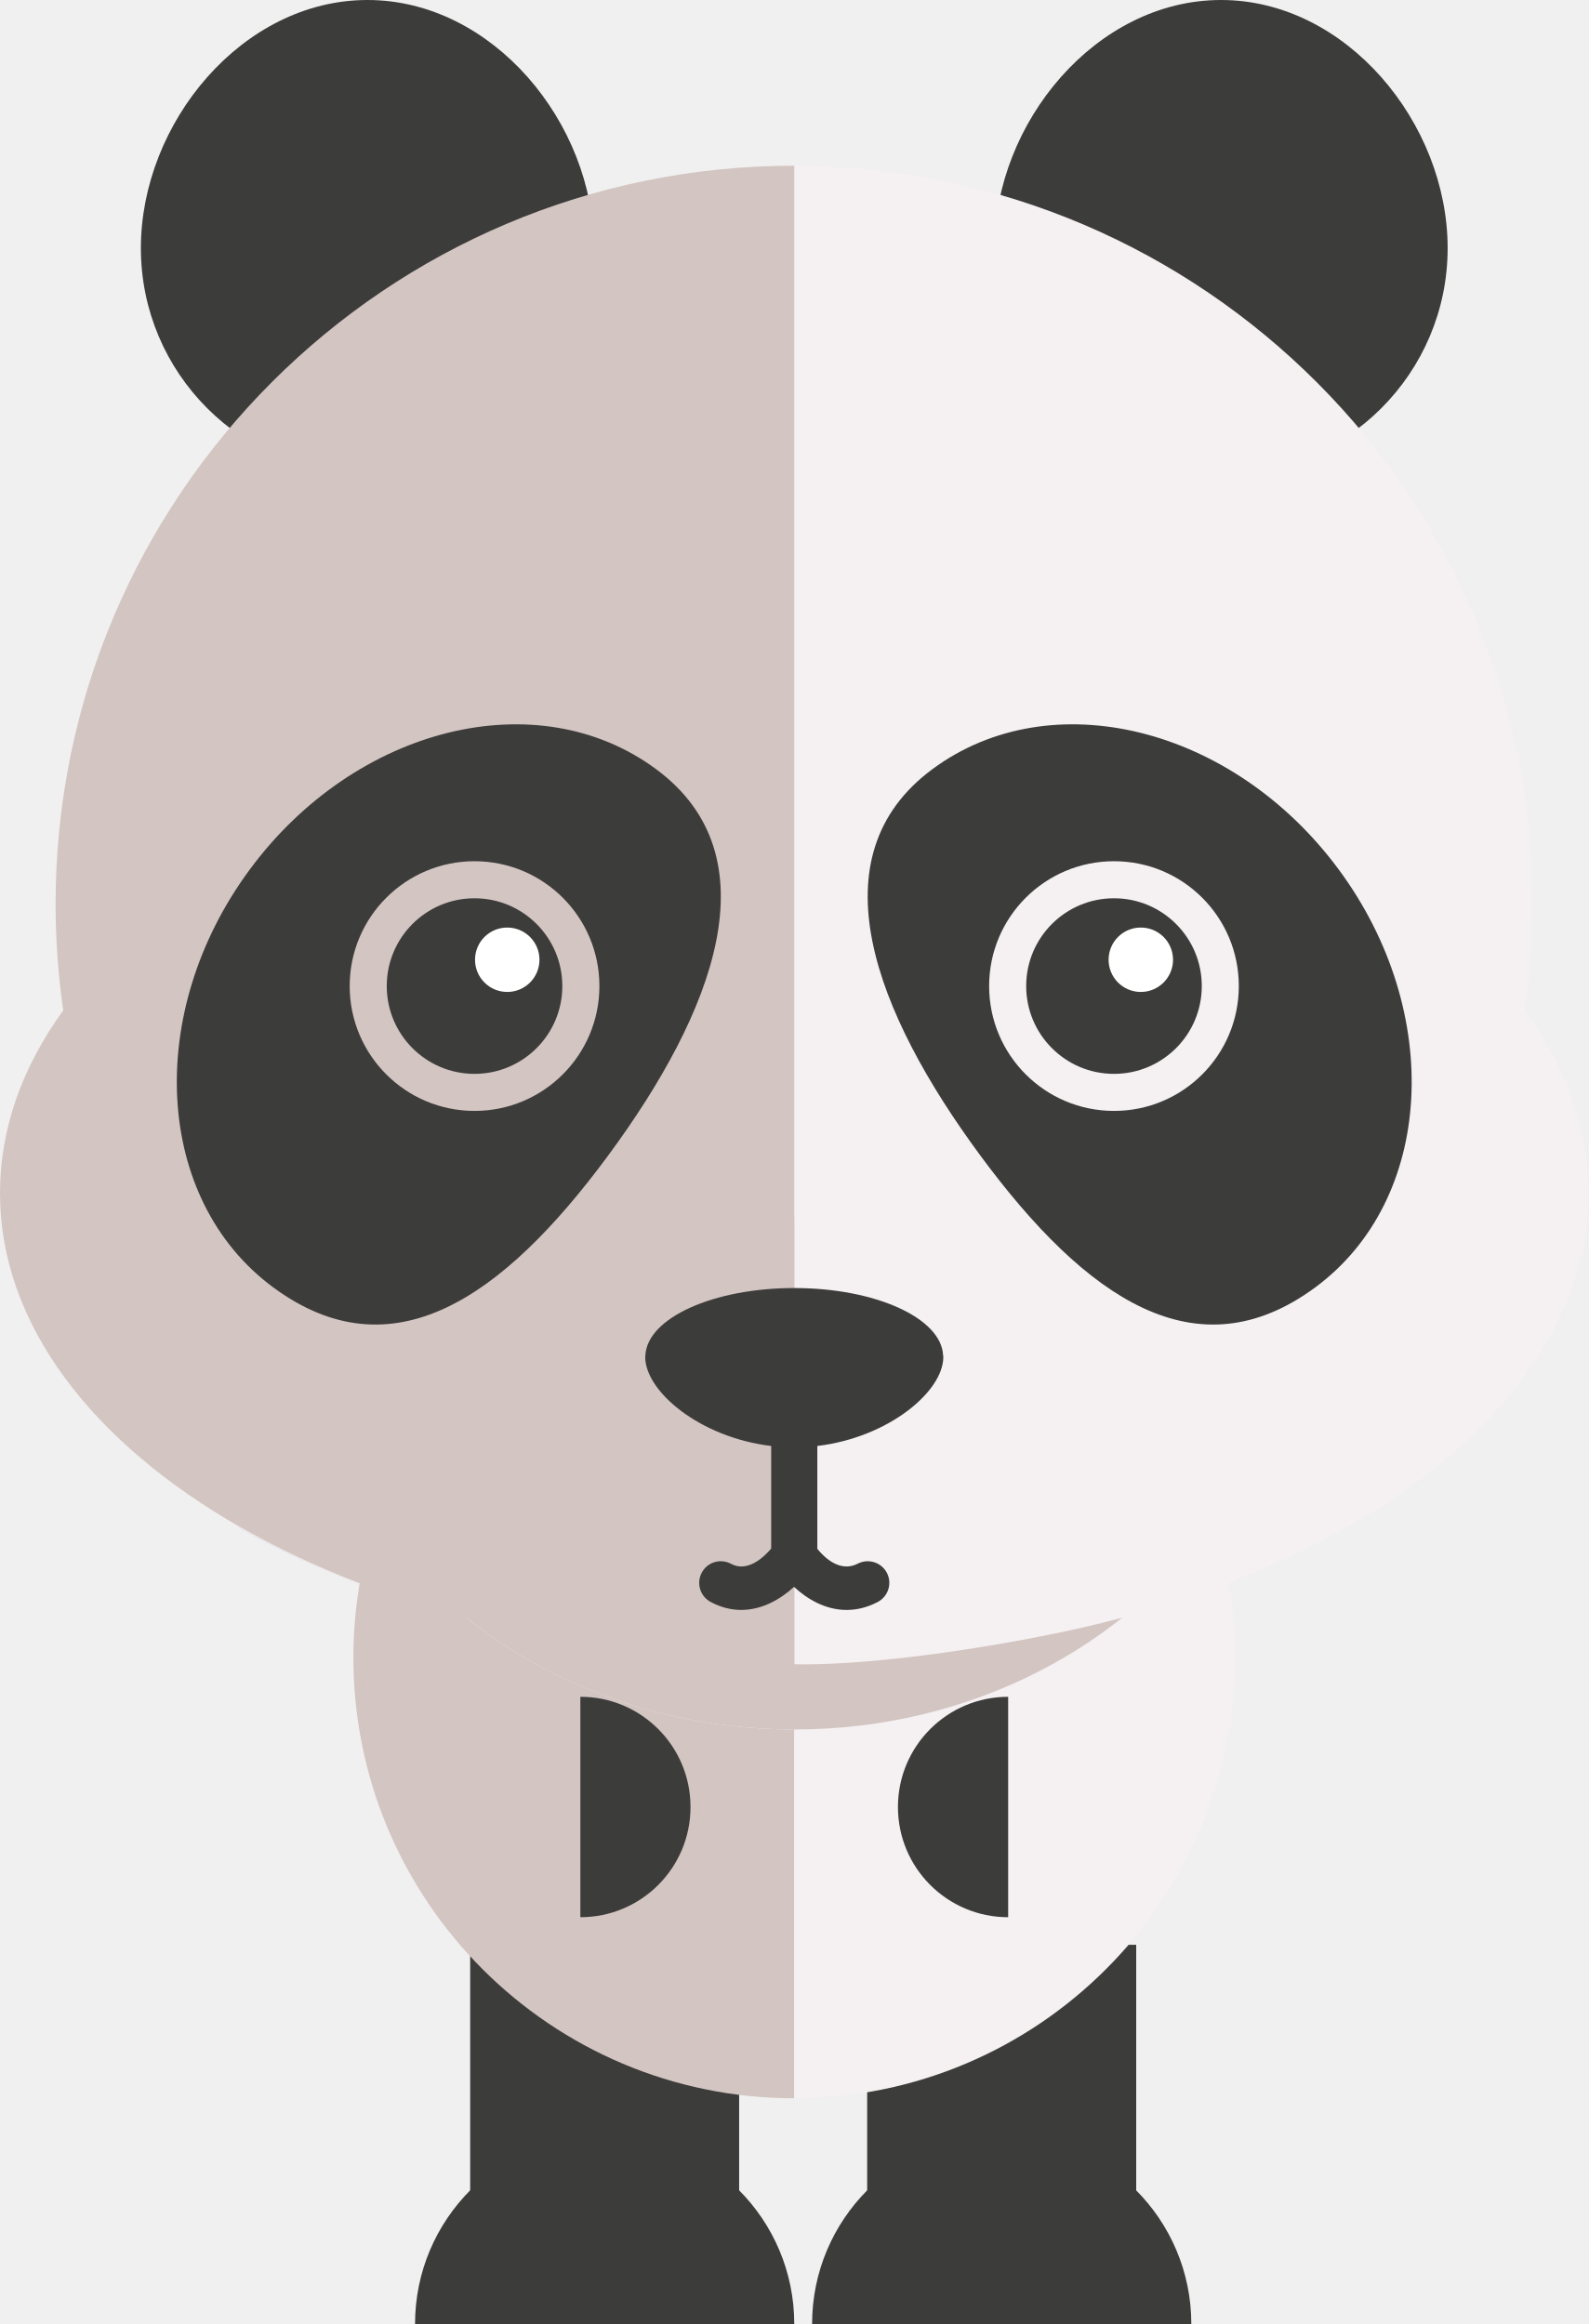
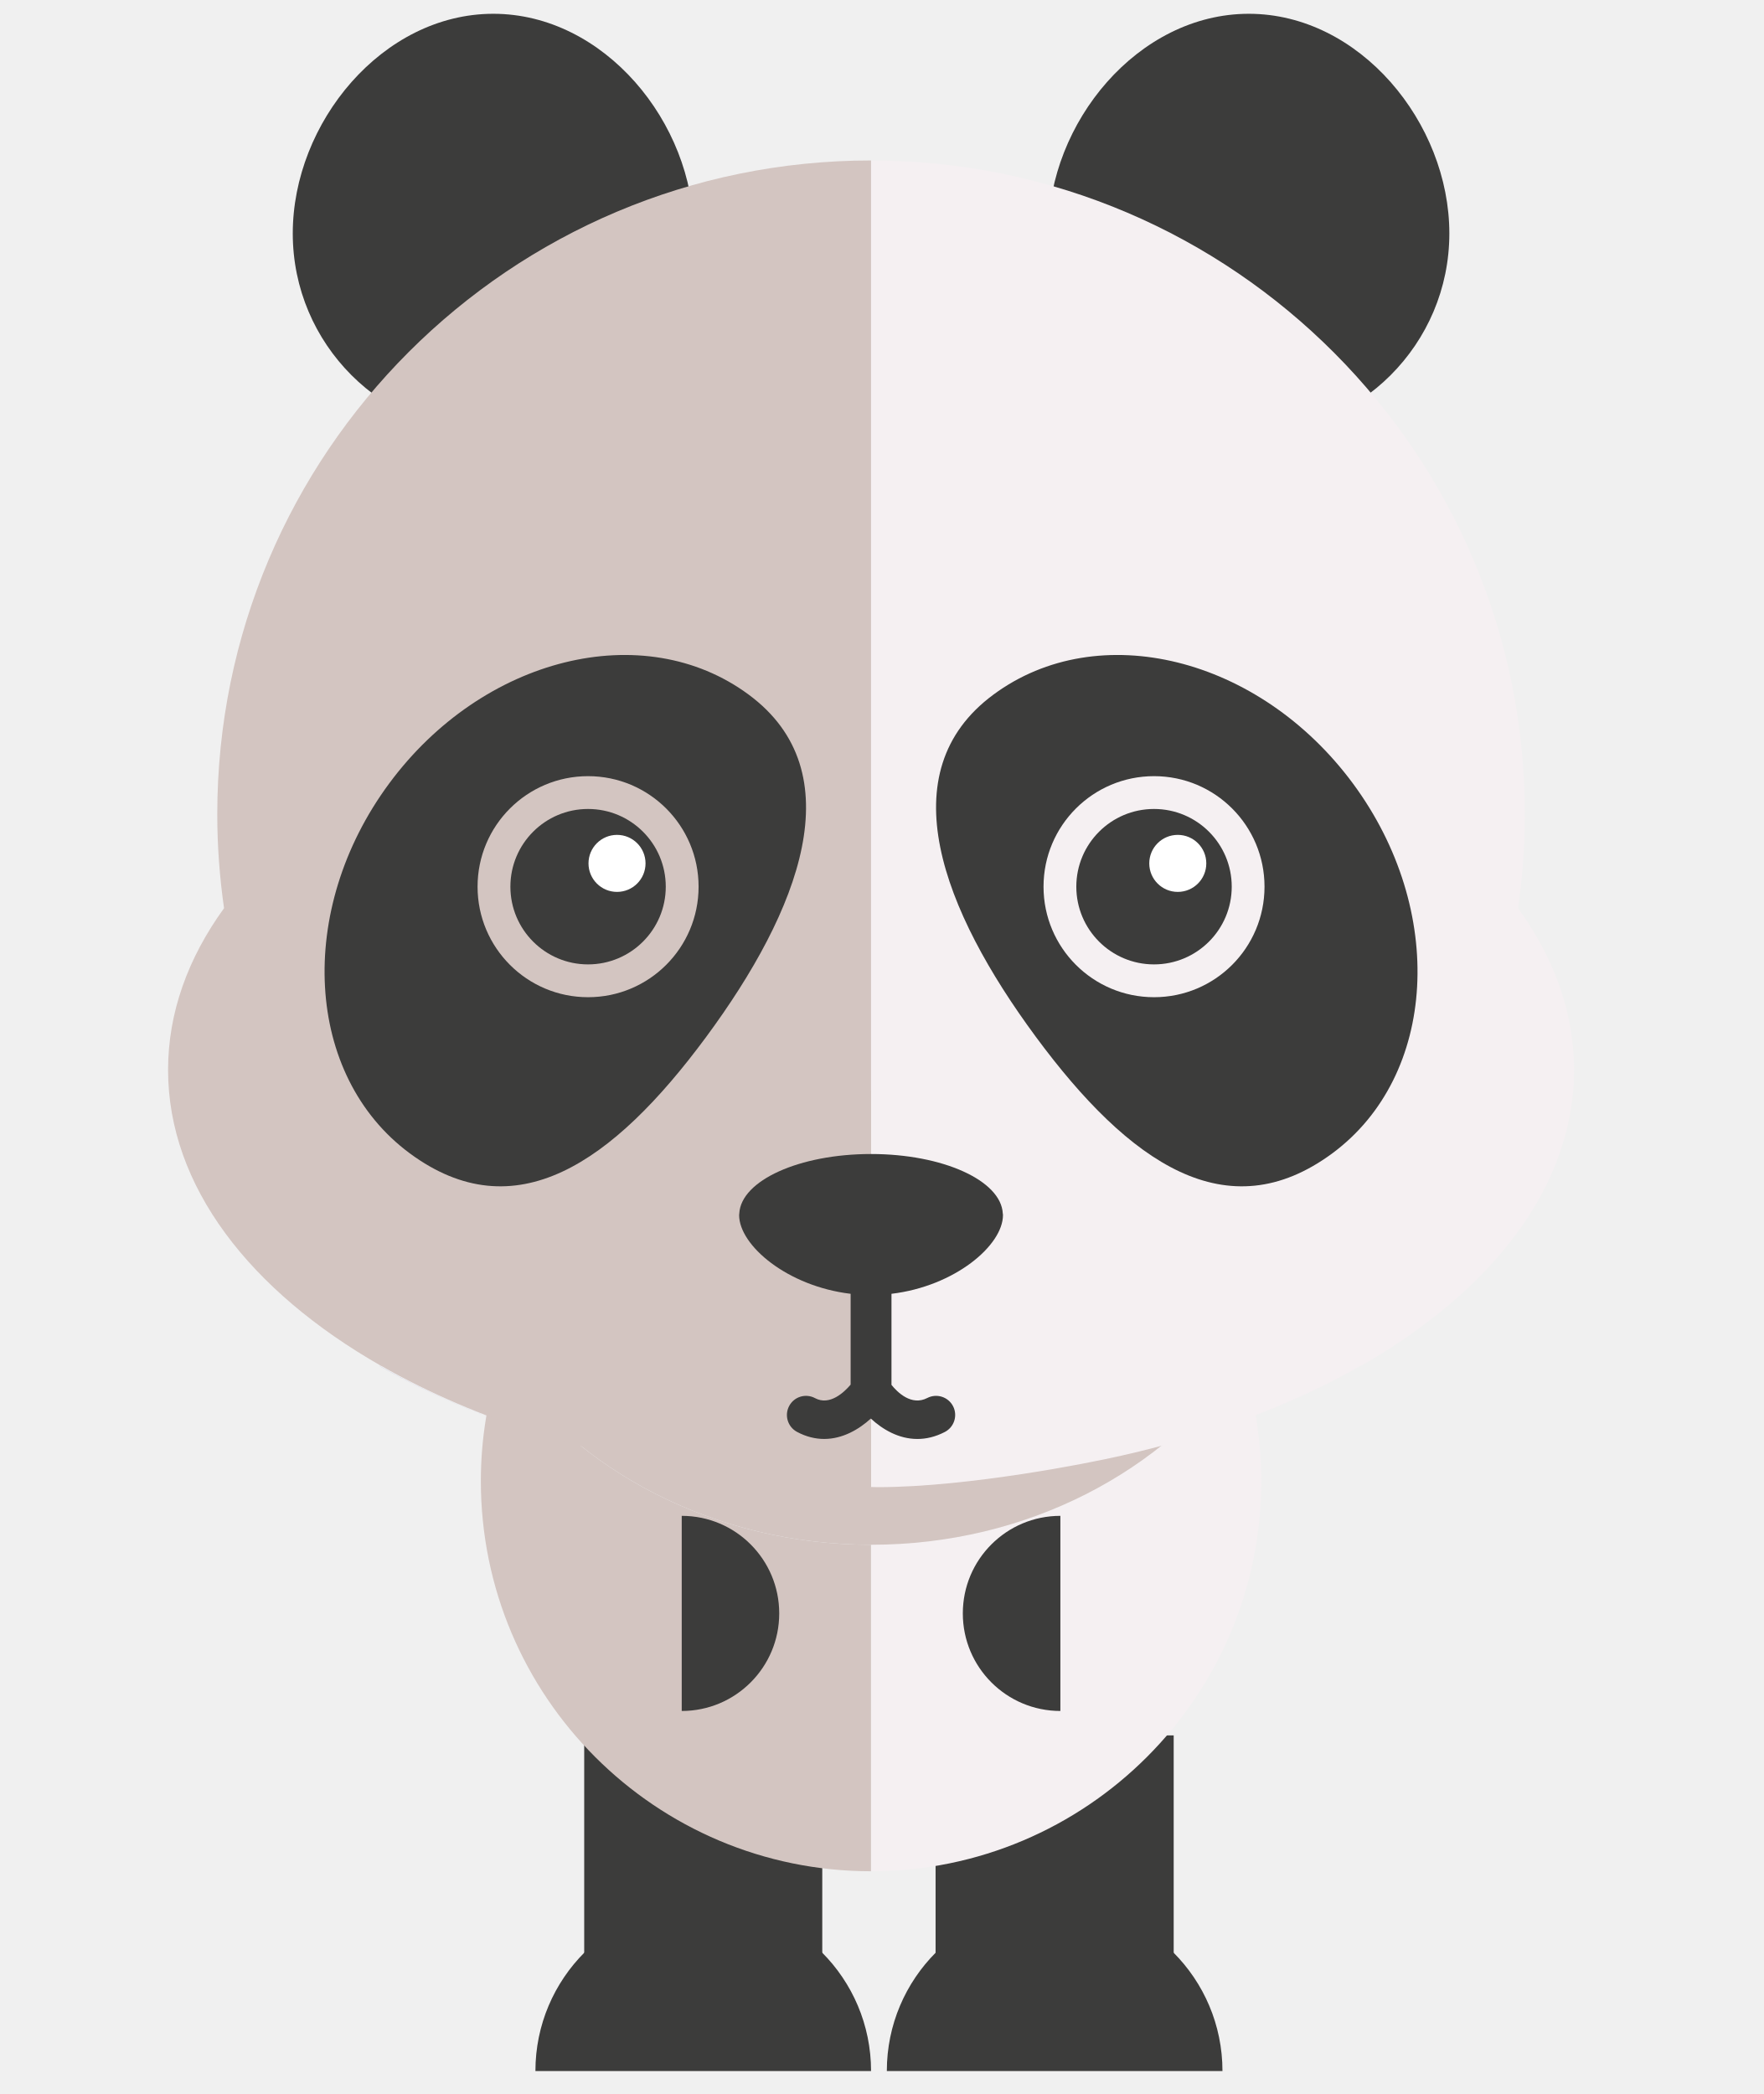
- <svg xmlns="http://www.w3.org/2000/svg" version="1.1" width="102.055" height="149.336" id="svg16371">
-   <defs id="defs16373" />
-   <g transform="translate(-323.9722,-457.6942)" id="layer1">
-     <g transform="matrix(1.25,0,0,-1.25,391.0581,586.8007)" id="g5810">
-       <path d="m 0,0 c 1.163,0.046 2.262,0.132 3.311,0.256 l 0.002,0 C 2.265,0.134 1.161,0.047 0,0" id="path5812" style="fill:#c6ccd6;fill-opacity:1;fill-rule:nonzero;stroke:none" />
-     </g>
-     <g transform="matrix(1.25,0,0,-1.25,390.7981,586.8069)" id="g5814">
-       <path d="M 0,0 C -0.516,-0.019 -1.037,-0.03 -1.576,-0.032 -1.037,-0.03 -0.517,-0.017 0,0" id="path5816" style="fill:#c6ccd6;fill-opacity:1;fill-rule:nonzero;stroke:none" />
-     </g>
-     <g transform="matrix(1.25,0,0,-1.25,406.865,570.5214)" id="g5818">
-       <path d="M 0,0 C -0.069,-0.021 -0.141,-0.04 -0.209,-0.061 -0.141,-0.04 -0.069,-0.021 0,0" id="path5820" style="fill:#c6ccd6;fill-opacity:1;fill-rule:nonzero;stroke:none" />
-     </g>
-     <g transform="matrix(1.25,0,0,-1.25,405.6199,570.8461)" id="g5822">
-       <path d="M 0,0 C -0.106,-0.023 -0.215,-0.048 -0.325,-0.07 -0.215,-0.048 -0.106,-0.023 0,0" id="path5824" style="fill:#c6ccd6;fill-opacity:1;fill-rule:nonzero;stroke:none" />
-     </g>
-     <g transform="matrix(1.25,0,0,-1.25,401.0386,571.4235)" id="g5826">
-       <path d="M 0,0 C -0.181,-0.007 -0.355,-0.019 -0.54,-0.021 -0.355,-0.019 -0.181,-0.007 0,0" id="path5828" style="fill:#c6ccd6;fill-opacity:1;fill-rule:nonzero;stroke:none" />
-     </g>
-     <g transform="matrix(1.25,0,0,-1.25,402.7256,571.31)" id="g5830">
-       <path d="M 0,0 C -0.165,-0.016 -0.326,-0.033 -0.494,-0.047 -0.326,-0.033 -0.165,-0.017 0,0" id="path5832" style="fill:#c6ccd6;fill-opacity:1;fill-rule:nonzero;stroke:none" />
-     </g>
-     <g transform="matrix(1.25,0,0,-1.25,388.3396,563.2655)" id="g5834">
-       <path d="M 0,0 C 0.764,0.121 1.512,0.262 2.255,0.409 1.514,0.262 0.764,0.121 0,0" id="path5836" style="fill:#c6ccd6;fill-opacity:1;fill-rule:nonzero;stroke:none" />
-     </g>
-     <g transform="matrix(1.25,0,0,-1.25,407.9844,570.1515)" id="g5838">
-       <path d="M 0,0 C -0.021,-0.008 -0.041,-0.015 -0.062,-0.021 -0.041,-0.015 -0.021,-0.008 0,0" id="path5840" style="fill:#c6ccd6;fill-opacity:1;fill-rule:nonzero;stroke:none" />
-     </g>
-     <g transform="matrix(1.25,0,0,-1.25,399.1209,571.4381)" id="g5842">
-       <path d="M 0,0 C -0.171,0.003 -0.334,0.002 -0.509,0.009 -0.334,0.002 -0.171,0.003 0,0" id="path5844" style="fill:#c6ccd6;fill-opacity:1;fill-rule:nonzero;stroke:none" />
-     </g>
-     <g transform="matrix(1.25,0,0,-1.25,391.7039,562.6466)" id="g5846">
-       <path d="m 0,0 c 5.662,1.163 10.756,3.037 14.971,5.44 0,0.004 0,0.008 -10e-4,0.014 C 10.754,3.047 5.662,1.166 0,0" id="path5848" style="fill:#c6ccd6;fill-opacity:1;fill-rule:nonzero;stroke:none" />
-     </g>
-     <g transform="matrix(1.25,0,0,-1.25,404.2441,571.111)" id="g5850">
-       <path d="M 0,0 C -0.138,-0.023 -0.276,-0.045 -0.42,-0.066 -0.276,-0.045 -0.138,-0.023 0,0" id="path5852" style="fill:#c6ccd6;fill-opacity:1;fill-rule:nonzero;stroke:none" />
-     </g>
-     <g transform="matrix(1.25,0,0,-1.25,351.273,560.9279)" id="g5854">
-       <path d="M 0,0 C -0.078,0.023 -0.156,0.047 -0.235,0.072 -0.156,0.047 -0.078,0.023 0,0" id="path5856" style="fill:#918bc1;fill-opacity:1;fill-rule:nonzero;stroke:none" />
-     </g>
-     <g transform="matrix(1.25,0,0,-1.25,356.804,562.3879)" id="g5858">
-       <path d="M 0,0 C -0.152,0.034 -0.304,0.068 -0.457,0.104 -0.304,0.068 -0.152,0.035 0,0" id="path5860" style="fill:#918bc1;fill-opacity:1;fill-rule:nonzero;stroke:none" />
-     </g>
-     <g transform="matrix(1.25,0,0,-1.25,339.3163,555.8497)" id="g5862">
-       <path d="M 0,0 C 2.761,-1.575 5.9,-2.921 9.33,-3.99 5.902,-2.921 2.762,-1.571 0,0.006 L 0,0 z" id="path5864" style="fill:#918bc1;fill-opacity:1;fill-rule:nonzero;stroke:none" />
-     </g>
-     <g transform="matrix(1.25,0,0,-1.25,356.2328,562.2572)" id="g5866">
-       <path d="M 0,0 C -1.359,0.313 -2.684,0.668 -3.968,1.063 -2.683,0.668 -1.359,0.313 0,0" id="path5868" style="fill:#918bc1;fill-opacity:1;fill-rule:nonzero;stroke:none" />
-     </g>
-     <g transform="matrix(1.25,0,0,-1.25,359.3358,562.9115)" id="g5870">
-       <path d="M 0,0 C -0.684,0.128 -1.358,0.271 -2.025,0.419 -1.358,0.271 -0.684,0.128 0,0" id="path5872" style="fill:#918bc1;fill-opacity:1;fill-rule:nonzero;stroke:none" />
-     </g>
-     <path d="m 371.459,601.378 -17.28,0 0,-18.715 17.28,0 0,18.715 z" id="path5874" style="fill:#3c3c3b;fill-opacity:1;fill-rule:nonzero;stroke:none" />
-     <path d="m 396.968,601.378 -17.284,0 0,-18.715 17.284,0 0,18.715 z" id="path5876" style="fill:#3c3c3b;fill-opacity:1;fill-rule:nonzero;stroke:none" />
-     <g transform="matrix(1.25,0,0,-1.25,362.8184,594.8451)" id="g5878">
-       <path d="m 0,0 c -5.381,0 -9.745,-4.364 -9.745,-9.748 l 19.49,0 C 9.745,-4.364 5.384,0 0,0" id="path5880" style="fill:#3c3c3b;fill-opacity:1;fill-rule:nonzero;stroke:none" />
-     </g>
-     <g transform="matrix(1.25,0,0,-1.25,388.3238,594.8451)" id="g5882">
-       <path d="m 0,0 c -5.381,0 -9.743,-4.364 -9.743,-9.748 l 19.491,0 C 9.748,-4.364 5.383,0 0,0" id="path5884" style="fill:#3c3c3b;fill-opacity:1;fill-rule:nonzero;stroke:none" />
-     </g>
-     <g transform="matrix(1.25,0,0,-1.25,348.0747,555.4286)" id="g5886">
-       <path d="m 0,0 c -0.719,-2.209 -1.119,-4.562 -1.119,-7.015 0,-12.516 10.144,-22.663 22.659,-22.663 l 0,18.96 C 12.438,-10.718 4.479,-6.426 0,0" id="path5888" style="fill:#d3c5c1;fill-opacity:1;fill-rule:nonzero;stroke:none" />
-     </g>
-     <g transform="matrix(1.25,0,0,-1.25,374.9998,568.8259)" id="g5890">
-       <path d="m 0,0 0,-18.96 c 12.514,0 22.66,10.147 22.66,22.663 0,2.453 -0.4,4.806 -1.119,7.015 C 17.06,4.292 9.102,0 0,0" id="path5892" style="fill:#f5f0f2;fill-opacity:1;fill-rule:nonzero;stroke:none" />
-     </g>
-     <g transform="matrix(1.25,0,0,-1.25,374.9998,535.8742)" id="g5894">
-       <path d="m 0,0 c -10.062,0 -18.584,-6.564 -21.54,-15.644 4.479,-6.425 12.437,-10.717 21.54,-10.717 9.102,0 17.06,4.292 21.541,10.717 C 18.583,-6.564 10.063,0 0,0" id="path5896" style="fill:#d3c5c1;fill-opacity:1;fill-rule:nonzero;stroke:none" />
-     </g>
-     <g transform="matrix(1.25,0,0,-1.25,388.7425,580.8912)" id="g5898">
-       <path d="m 0,0 c -3.129,0 -5.665,2.535 -5.665,5.666 0,3.13 2.536,5.665 5.665,5.665" id="path5900" style="fill:#3c3c3b;fill-opacity:1;fill-rule:nonzero;stroke:none" />
-     </g>
-     <g transform="matrix(1.25,0,0,-1.25,361.2571,580.8912)" id="g5902">
-       <path d="m 0,0 c 3.127,0 5.662,2.535 5.662,5.666 0,3.13 -2.535,5.665 -5.662,5.665" id="path5904" style="fill:#3c3c3b;fill-opacity:1;fill-rule:nonzero;stroke:none" />
-     </g>
-     <g transform="matrix(1.25,0,0,-1.25,402.4192,457.6942)" id="g5906">
-       <path d="m 0,0 c -6.432,0 -11.644,-6.323 -11.644,-12.755 0,-6.431 5.212,-11.643 11.644,-11.643 6.431,0 11.646,5.212 11.646,11.643 C 11.646,-6.323 6.431,0 0,0" id="path5908" style="fill:#3c3c3b;fill-opacity:1;fill-rule:nonzero;stroke:none" />
-     </g>
-     <g transform="matrix(1.25,0,0,-1.25,347.5791,457.6942)" id="g5910">
-       <path d="m 0,0 c -6.431,0 -11.645,-6.323 -11.645,-12.755 0,-6.431 5.214,-11.643 11.645,-11.643 6.434,0 11.645,5.212 11.645,11.643 C 11.645,-6.323 6.434,0 0,0" id="path5912" style="fill:#3c3c3b;fill-opacity:1;fill-rule:nonzero;stroke:none" />
-     </g>
-     <g transform="matrix(1.25,0,0,-1.25,421.9615,522.6197)" id="g5914">
-       <path d="m 0,0 c 0.26,1.782 0.397,3.602 0.397,5.456 0,20.915 -16.913,37.875 -37.808,37.963 -0.052,0 -0.104,0.003 -0.158,0.003 l 0,-77.033 c 0.129,-0.003 0.269,-0.009 0.39,-0.009 5.413,0 12.642,1.513 12.642,1.513 0.144,0.028 0.291,0.057 0.436,0.086 5.663,1.166 10.752,3.046 14.969,5.454 l 0,-0.014 C -1.496,-22.226 3.253,-16.136 3.253,-9.392 3.253,-6.059 2.094,-2.884 0,0" id="path5916" style="fill:#f5f0f2;fill-opacity:1;fill-rule:nonzero;stroke:none" />
-     </g>
-     <g transform="matrix(1.25,0,0,-1.25,374.9998,468.3425)" id="g5918">
-       <path d="m 0,0 c -20.967,0 -37.965,-16.997 -37.965,-37.966 0,-1.854 0.139,-3.674 0.393,-5.456 -2.089,-2.884 -3.25,-6.058 -3.25,-9.391 0,-6.744 4.746,-12.835 12.381,-17.193 l 0,0.006 c 2.763,-1.577 5.901,-2.927 9.331,-3.996 0.078,-0.025 0.155,-0.049 0.236,-0.072 1.281,-0.396 2.607,-0.75 3.967,-1.064 0.151,-0.036 0.303,-0.07 0.456,-0.104 0.668,-0.148 2.025,-0.419 2.025,-0.419 0,0 8.155,-1.303 12.426,-1.378 L 0,0 z" id="path5920" style="fill:#d3c5c1;fill-opacity:1;fill-rule:nonzero;stroke:none" />
-     </g>
-     <g transform="matrix(1.25,0,0,-1.25,340.0169,513.5707)" id="g5922">
-       <path d="m 0,0 c -5.433,-7.354 -4.896,-16.968 1.2,-21.473 6.096,-4.501 11.777,-0.598 17.21,6.757 5.434,7.358 8.564,15.382 2.467,19.883 C 14.782,9.669 5.434,7.357 0,0" id="path5924" style="fill:#3c3c3b;fill-opacity:1;fill-rule:nonzero;stroke:none" />
-     </g>
-     <g transform="matrix(1.25,0,0,-1.25,409.9815,513.5707)" id="g5926">
-       <path d="m 0,0 c 5.433,-7.354 4.896,-16.968 -1.2,-21.473 -6.096,-4.501 -11.778,-0.598 -17.21,6.757 -5.433,7.358 -8.564,15.382 -2.467,19.883 C -14.782,9.669 -5.435,7.357 0,0" id="path5928" style="fill:#3c3c3b;fill-opacity:1;fill-rule:nonzero;stroke:none" />
-     </g>
-     <g transform="matrix(1.25,0,0,-1.25,403.5606,521.0572)" id="g5930">
-       <path d="m 0,0 c 0,-3.545 -2.869,-6.418 -6.415,-6.418 -3.545,0 -6.418,2.873 -6.418,6.418 0,3.546 2.873,6.418 6.418,6.418 C -2.869,6.418 0,3.546 0,0" id="path5932" style="fill:#f5f0f2;fill-opacity:1;fill-rule:nonzero;stroke:none" />
-     </g>
-     <g transform="matrix(1.25,0,0,-1.25,401.1814,521.0572)" id="g5934">
-       <path d="m 0,0 c 0,-2.491 -2.019,-4.513 -4.513,-4.513 -2.492,0 -4.512,2.022 -4.512,4.513 0,2.493 2.02,4.513 4.512,4.513 C -2.019,4.513 0,2.493 0,0" id="path5936" style="fill:#3c3c3b;fill-opacity:1;fill-rule:nonzero;stroke:none" />
-     </g>
-     <g transform="matrix(1.25,0,0,-1.25,362.4815,521.0572)" id="g5938">
-       <path d="m 0,0 c 0,-3.545 -2.874,-6.418 -6.419,-6.418 -3.544,0 -6.416,2.873 -6.416,6.418 0,3.546 2.872,6.418 6.416,6.418 C -2.874,6.418 0,3.546 0,0" id="path5940" style="fill:#d3c5c1;fill-opacity:1;fill-rule:nonzero;stroke:none" />
-     </g>
-     <g transform="matrix(1.25,0,0,-1.25,360.0986,521.0572)" id="g5942">
-       <path d="m 0,0 c 0,-2.491 -2.021,-4.513 -4.513,-4.513 -2.492,0 -4.51,2.022 -4.51,4.513 0,2.493 2.018,4.513 4.51,4.513 C -2.021,4.513 0,2.493 0,0" id="path5944" style="fill:#3c3c3b;fill-opacity:1;fill-rule:nonzero;stroke:none" />
-     </g>
-     <g transform="matrix(1.25,0,0,-1.25,358.6301,519.3654)" id="g5946">
-       <path d="m 0,0 c 0,-0.914 -0.74,-1.656 -1.656,-1.656 -0.915,0 -1.656,0.742 -1.656,1.656 0,0.914 0.741,1.655 1.656,1.655 C -0.74,1.655 0,0.914 0,0" id="path5948" style="fill:#ffffff;fill-opacity:1;fill-rule:nonzero;stroke:none" />
-     </g>
-     <g transform="matrix(1.25,0,0,-1.25,399.3345,519.3654)" id="g5950">
-       <path d="m 0,0 c 0,-0.914 -0.742,-1.656 -1.657,-1.656 -0.915,0 -1.655,0.742 -1.655,1.656 0,0.914 0.74,1.655 1.655,1.655 C -0.742,1.655 0,0.914 0,0" id="path5952" style="fill:#ffffff;fill-opacity:1;fill-rule:nonzero;stroke:none" />
-     </g>
-     <g transform="matrix(1.25,0,0,-1.25,384.5763,544.8891)" id="g5954">
-       <path d="m 0,0 c 0,0.024 -0.005,0.051 -0.008,0.074 l 0,0.007 c 0,0.001 -0.003,0.002 -0.003,0.005 -0.097,1.917 -3.482,3.456 -7.65,3.456 -4.166,0 -7.551,-1.539 -7.652,-3.456 0,-0.003 -0.002,-0.004 -0.002,-0.005 0,-0.003 0.002,-0.005 0.002,-0.007 -0.002,-0.023 -0.009,-0.05 -0.009,-0.074 0,-1.771 2.808,-4.139 6.475,-4.576 l 0,-5.274 c -0.364,-0.43 -1.206,-1.244 -2.063,-0.786 -0.542,0.293 -1.215,0.09 -1.504,-0.451 -0.29,-0.539 -0.089,-1.213 0.45,-1.505 0.545,-0.292 1.077,-0.413 1.581,-0.413 1.073,0 2.019,0.556 2.71,1.185 0.679,-0.63 1.615,-1.186 2.701,-1.186 0.505,0 1.04,0.118 1.596,0.407 0.544,0.283 0.758,0.953 0.477,1.497 -0.282,0.545 -0.955,0.757 -1.499,0.475 -0.917,-0.472 -1.728,0.328 -2.077,0.762 l 0,5.289 C -2.808,-4.139 0,-1.771 0,0" id="path5956" style="fill:#3c3c3b;fill-opacity:1;fill-rule:nonzero;stroke:none" />
-     </g>
+ <svg xmlns="http://www.w3.org/2000/svg" width="160" height="190" viewBox="0 0 160 190">
+   <g fill="none" fill-rule="evenodd" transform="translate(14)">
+     <path fill="#C6CCD6" d="M0,1.562 C1.817,1.634 3.534,1.769 5.173,1.962 L5.177,1.962 C3.539,1.772 1.814,1.636 0,1.562" transform="matrix(1 0 0 -1 85.107 164.196)" />
+     <path fill="#C6CCD6" d="M3.125,1.562 C2.319,1.533 1.505,1.516 0.662,1.512 C1.505,1.516 2.317,1.536 3.125,1.562" transform="matrix(1 0 0 -1 81.657 164.203)" />
+     <path fill="#C6CCD6" d="M1.562,1.562 C1.455,1.53 1.342,1.5 1.236,1.467 C1.342,1.5 1.455,1.53 1.562,1.562" transform="matrix(1 0 0 -1 103.303 143.846)" />
+     <path fill="#C6CCD6" d="M1.562,1.562 C1.397,1.527 1.227,1.488 1.055,1.453 C1.227,1.488 1.397,1.527 1.562,1.562" transform="matrix(1 0 0 -1 101.747 144.252)" />
+     <path fill="#C6CCD6" d="M1.562,1.562 C1.28,1.552 1.008,1.533 0.719,1.53 C1.008,1.533 1.28,1.552 1.562,1.562" transform="matrix(1 0 0 -1 96.02 144.974)" />
+     <path fill="#C6CCD6" d="M1.562,1.562 C1.305,1.538 1.053,1.511 0.791,1.489 C1.053,1.511 1.305,1.536 1.562,1.562" transform="matrix(1 0 0 -1 98.13 144.832)" />
+     <path fill="#C6CCD6" d="M0,1.562 C1.194,1.752 2.362,1.972 3.523,2.202 C2.366,1.972 1.194,1.752 0,1.562" transform="matrix(1 0 0 -1 81.71 134.777)" />
+     <path fill="#C6CCD6" d="M1.562,1.562 C1.53,1.55 1.498,1.539 1.466,1.53 C1.498,1.539 1.53,1.55 1.562,1.562" transform="matrix(1 0 0 -1 104.703 143.384)" />
+     <path fill="#C6CCD6" d="M1.562,1.562 C1.295,1.567 1.041,1.566 0.767,1.577 C1.041,1.566 1.295,1.567 1.562,1.562" transform="matrix(1 0 0 -1 93.623 144.992)" />
+     <path fill="#C6CCD6" d="M0,0 C8.847,1.817 16.806,4.745 23.392,8.5 C23.392,8.506 23.392,8.512 23.391,8.522 C16.803,4.761 8.847,1.822 0,0" transform="matrix(1 0 0 -1 85.915 132.44)" />
+     <path fill="#C6CCD6" d="M1.562,1.562 C1.347,1.527 1.131,1.492 0.906,1.459 C1.131,1.492 1.347,1.527 1.562,1.562" transform="matrix(1 0 0 -1 100.027 144.583)" />
+     <path fill="#918BC1" d="M1.562,1.562 C1.441,1.598 1.319,1.636 1.195,1.675 C1.319,1.636 1.441,1.598 1.562,1.562" transform="matrix(1 0 0 -1 33.813 131.855)" />
+     <path fill="#918BC1" d="M1.562,1.562 C1.325,1.616 1.087,1.669 0.848,1.725 C1.087,1.669 1.325,1.617 1.562,1.562" transform="matrix(1 0 0 -1 40.727 133.68)" />
+     <path fill="#918BC1" d="M0,6.25 C4.314,3.789 9.219,1.686 14.578,0.016 C9.222,1.686 4.316,3.795 0,6.259 L0,6.25 Z" transform="matrix(1 0 0 -1 20.43 130.194)" />
+     <path fill="#918BC1" d="M6.25,0 C4.127,0.489 2.056,1.044 0.05,1.661 C2.058,1.044 4.127,0.489 6.25,0" transform="matrix(1 0 0 -1 35.326 131.954)" />
+     <path fill="#918BC1" d="M4.688,1.562 C3.619,1.762 2.566,1.986 1.523,2.217 C2.566,1.986 3.619,1.762 4.688,1.562" transform="matrix(1 0 0 -1 40.767 134.334)" />
+     <polygon fill="#3C3C3B" points="60.608 180.855 39.008 180.855 39.008 157.462 60.608 157.462" />
+     <polygon fill="#3C3C3B" points="92.494 180.855 70.89 180.855 70.89 157.462 92.494 157.462" />
+     <path fill="#3C3C3B" d="M15.625,15.625 C7.217,15.625 0.398,8.806 0.398,0.394 L30.852,0.394 C30.852,8.806 24.038,15.625 15.625,15.625" transform="matrix(1 0 0 -1 34.183 188.314)" />
+     <path fill="#3C3C3B" d="M15.625,15.625 C7.217,15.625 0.402,8.806 0.402,0.394 L30.856,0.394 C30.856,8.806 24.036,15.625 15.625,15.625" transform="matrix(1 0 0 -1 66.064 188.314)" />
+     <path fill="#D3C5C1" d="M3.125,46.875 C2.002,43.423 1.377,39.747 1.377,35.914 C1.377,16.358 17.227,0.503 36.781,0.503 L36.781,30.128 C22.559,30.128 10.123,36.834 3.125,46.875" transform="matrix(1 0 0 -1 28.253 170.293)" />
+     <path fill="#F5F0F2" d="M0,29.688 L0,0.062 C19.553,0.062 35.406,15.917 35.406,35.473 C35.406,39.306 34.781,42.983 33.658,46.434 C26.656,36.394 14.222,29.688 0,29.688" transform="matrix(1 0 0 -1 65.034 169.852)" />
+     <path fill="#D3C5C1" d="M34.375,42.188 C18.653,42.188 5.338,31.931 0.719,17.744 C7.717,7.705 20.152,0.998 34.375,0.998 C48.597,0.998 61.031,7.705 68.033,17.744 C63.411,31.931 50.098,42.188 34.375,42.188" transform="matrix(1 0 0 -1 30.66 141.162)" />
+     <path fill="#3C3C3B" d="M9.375,0 C4.486,0 0.523,3.961 0.523,8.853 C0.523,13.744 4.486,17.705 9.375,17.705" transform="matrix(1 0 0 -1 72.838 155.246)" />
+     <path fill="#3C3C3B" d="M0,0 C4.886,0 8.847,3.961 8.847,8.853 C8.847,13.744 4.886,17.705 0,17.705" transform="matrix(1 0 0 -1 47.856 155.246)" />
+     <path fill="#3C3C3B" d="M18.75,39.062 C8.7,39.062 0.556,29.183 0.556,19.133 C0.556,9.084 8.7,0.941 18.75,0.941 C28.798,0.941 36.947,9.084 36.947,19.133 C36.947,29.183 28.798,39.062 18.75,39.062" transform="matrix(1 0 0 -1 80.559 40.313)" />
+     <path fill="#3C3C3B" d="M18.75,39.062 C8.702,39.062 0.555,29.183 0.555,19.133 C0.555,9.084 8.702,0.941 18.75,0.941 C28.803,0.941 36.945,9.084 36.945,19.133 C36.945,29.183 28.803,39.062 18.75,39.062" transform="matrix(1 0 0 -1 12.009 40.313)" />
+     <path fill="#F5F0F2" d="M59.375,53.125 C59.781,55.909 59.995,58.753 59.995,61.65 C59.995,94.33 33.569,120.83 0.92,120.967 C0.839,120.967 0.758,120.972 0.673,120.972 L0.673,0.608 C0.875,0.603 1.094,0.594 1.283,0.594 C9.741,0.594 21.036,2.958 21.036,2.958 C21.261,3.002 21.491,3.047 21.717,3.092 C30.566,4.914 38.517,7.852 45.106,11.614 L45.106,11.592 C57.038,18.397 64.458,27.913 64.458,38.45 C64.458,43.658 62.647,48.619 59.375,53.125" transform="matrix(1 0 0 -1 64.362 135.532)" />
+     <path fill="#D3C5C1" d="M64.062,121.875 C31.302,121.875 4.742,95.317 4.742,62.553 C4.742,59.656 4.959,56.812 5.356,54.028 C2.092,49.522 0.278,44.562 0.278,39.355 C0.278,28.817 7.694,19.3 19.623,12.491 L19.623,12.5 C23.941,10.036 28.844,7.927 34.203,6.256 C34.325,6.217 34.445,6.18 34.572,6.144 C36.573,5.525 38.645,4.972 40.77,4.481 C41.006,4.425 41.244,4.372 41.483,4.319 C42.527,4.088 44.647,3.664 44.647,3.664 C44.647,3.664 57.389,1.628 64.062,1.511 L64.062,121.875 Z" transform="matrix(1 0 0 -1 .972 136.435)" />
+     <path fill="#3C3C3B" d="M6.25,37.5 C-2.239,26.009 -1.4,10.988 8.125,3.948 C17.65,-3.084 26.527,3.014 35.016,14.506 C43.506,26.003 48.397,38.541 38.87,45.573 C29.347,52.608 14.741,48.995 6.25,37.5" transform="matrix(1 0 0 -1 15.056 108.596)" />
+     <path fill="#3C3C3B" d="M39.062,37.5 C47.552,26.009 46.712,10.988 37.188,3.948 C27.663,-3.084 18.784,3.014 10.297,14.506 C1.808,26.003 -3.084,38.541 6.442,45.573 C15.966,52.608 30.57,48.995 39.062,37.5" transform="matrix(1 0 0 -1 69.7 108.596)" />
+     <path fill="#F5F0F2" d="M20.312,10.938 C20.312,5.398 15.83,0.909 10.289,0.909 C4.75,0.909 0.261,5.398 0.261,10.938 C0.261,16.478 4.75,20.966 10.289,20.966 C15.83,20.966 20.312,16.478 20.312,10.938" transform="matrix(1 0 0 -1 80.423 91.391)" />
+     <path fill="#3C3C3B" d="M15.625,7.812 C15.625,3.92 12.47,0.761 8.573,0.761 C4.68,0.761 1.523,3.92 1.523,7.812 C1.523,11.708 4.68,14.864 8.573,14.864 C12.47,14.864 15.625,11.708 15.625,7.812" transform="matrix(1 0 0 -1 82.136 88.266)" />
+     <path fill="#D3C5C1" d="M20.312,10.938 C20.312,5.398 15.822,0.909 10.283,0.909 C4.745,0.909 0.258,5.398 0.258,10.938 C0.258,16.478 4.745,20.966 10.283,20.966 C15.822,20.966 20.312,16.478 20.312,10.938" transform="matrix(1 0 0 -1 29.074 91.391)" />
+     <path fill="#3C3C3B" d="M15.625,7.812 C15.625,3.92 12.467,0.761 8.573,0.761 C4.68,0.761 1.527,3.92 1.527,7.812 C1.527,11.708 4.68,14.864 8.573,14.864 C12.467,14.864 15.625,11.708 15.625,7.812" transform="matrix(1 0 0 -1 30.783 88.266)" />
+     <path fill="#FFF" d="M6.25,3.125 C6.25,1.697 5.094,0.537 3.663,0.537 C2.233,0.537 1.075,1.697 1.075,3.125 C1.075,4.553 2.233,5.711 3.663,5.711 C5.094,5.711 6.25,4.553 6.25,3.125" transform="matrix(1 0 0 -1 38.322 81.464)" />
+     <path fill="#FFF" d="M6.25,3.125 C6.25,1.697 5.091,0.537 3.661,0.537 C2.231,0.537 1.075,1.697 1.075,3.125 C1.075,4.553 2.231,5.711 3.661,5.711 C5.091,5.711 6.25,4.553 6.25,3.125" transform="matrix(1 0 0 -1 89.203 81.464)" />
+     <path fill="#3C3C3B" d="M25,21.875 C25,21.913 24.992,21.955 24.988,21.991 L24.988,22.002 C24.988,22.003 24.983,22.005 24.983,22.009 C24.831,25.005 19.542,27.409 13.03,27.409 C6.52,27.409 1.231,25.005 1.073,22.009 C1.073,22.005 1.07,22.003 1.07,22.002 C1.07,21.997 1.073,21.994 1.073,21.991 C1.07,21.955 1.059,21.913 1.059,21.875 C1.059,19.108 5.447,15.408 11.177,14.725 L11.177,6.484 C10.608,5.812 9.292,4.541 7.953,5.256 C7.106,5.714 6.055,5.397 5.603,4.552 C5.15,3.709 5.464,2.656 6.306,2.2 C7.158,1.744 7.989,1.555 8.777,1.555 C10.453,1.555 11.931,2.423 13.011,3.406 C14.072,2.422 15.534,1.553 17.231,1.553 C18.02,1.553 18.856,1.738 19.725,2.189 C20.575,2.631 20.909,3.678 20.47,4.528 C20.03,5.38 18.978,5.711 18.128,5.27 C16.695,4.533 15.428,5.783 14.883,6.461 L14.883,14.725 C20.613,15.408 25,19.108 25,21.875" transform="matrix(1 0 0 -1 52.005 132.119)" />
  </g>
</svg>
